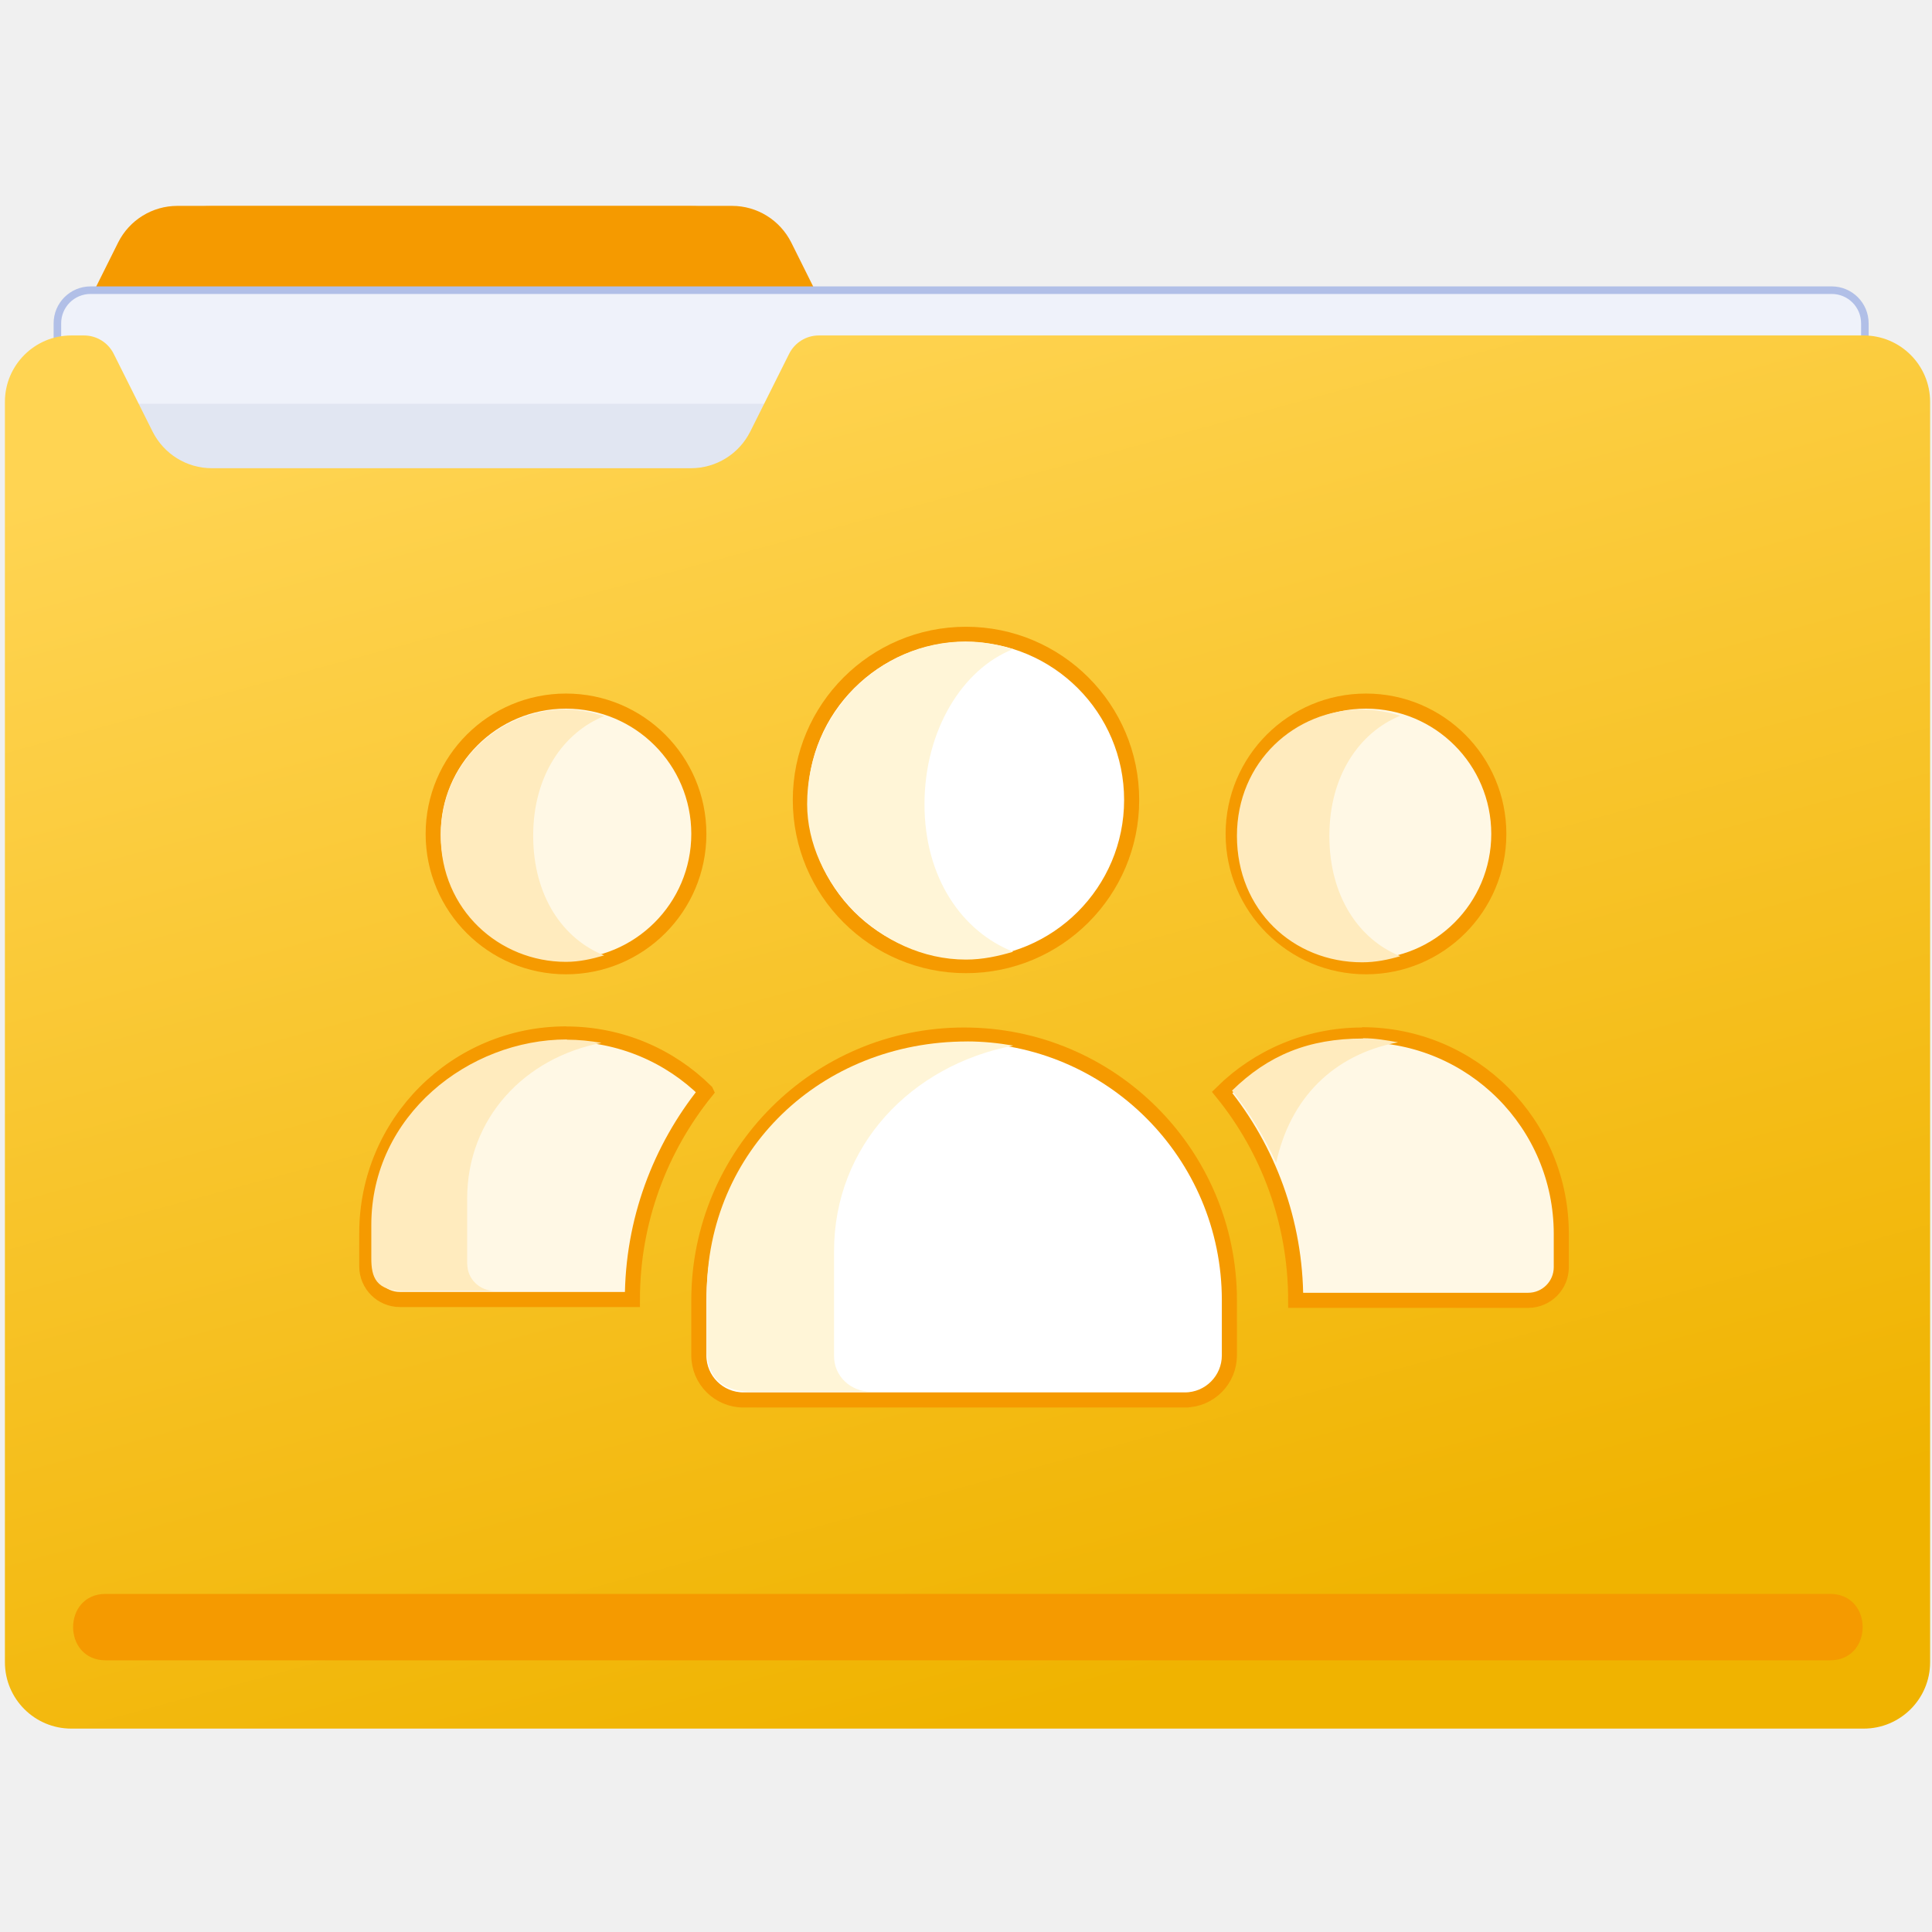
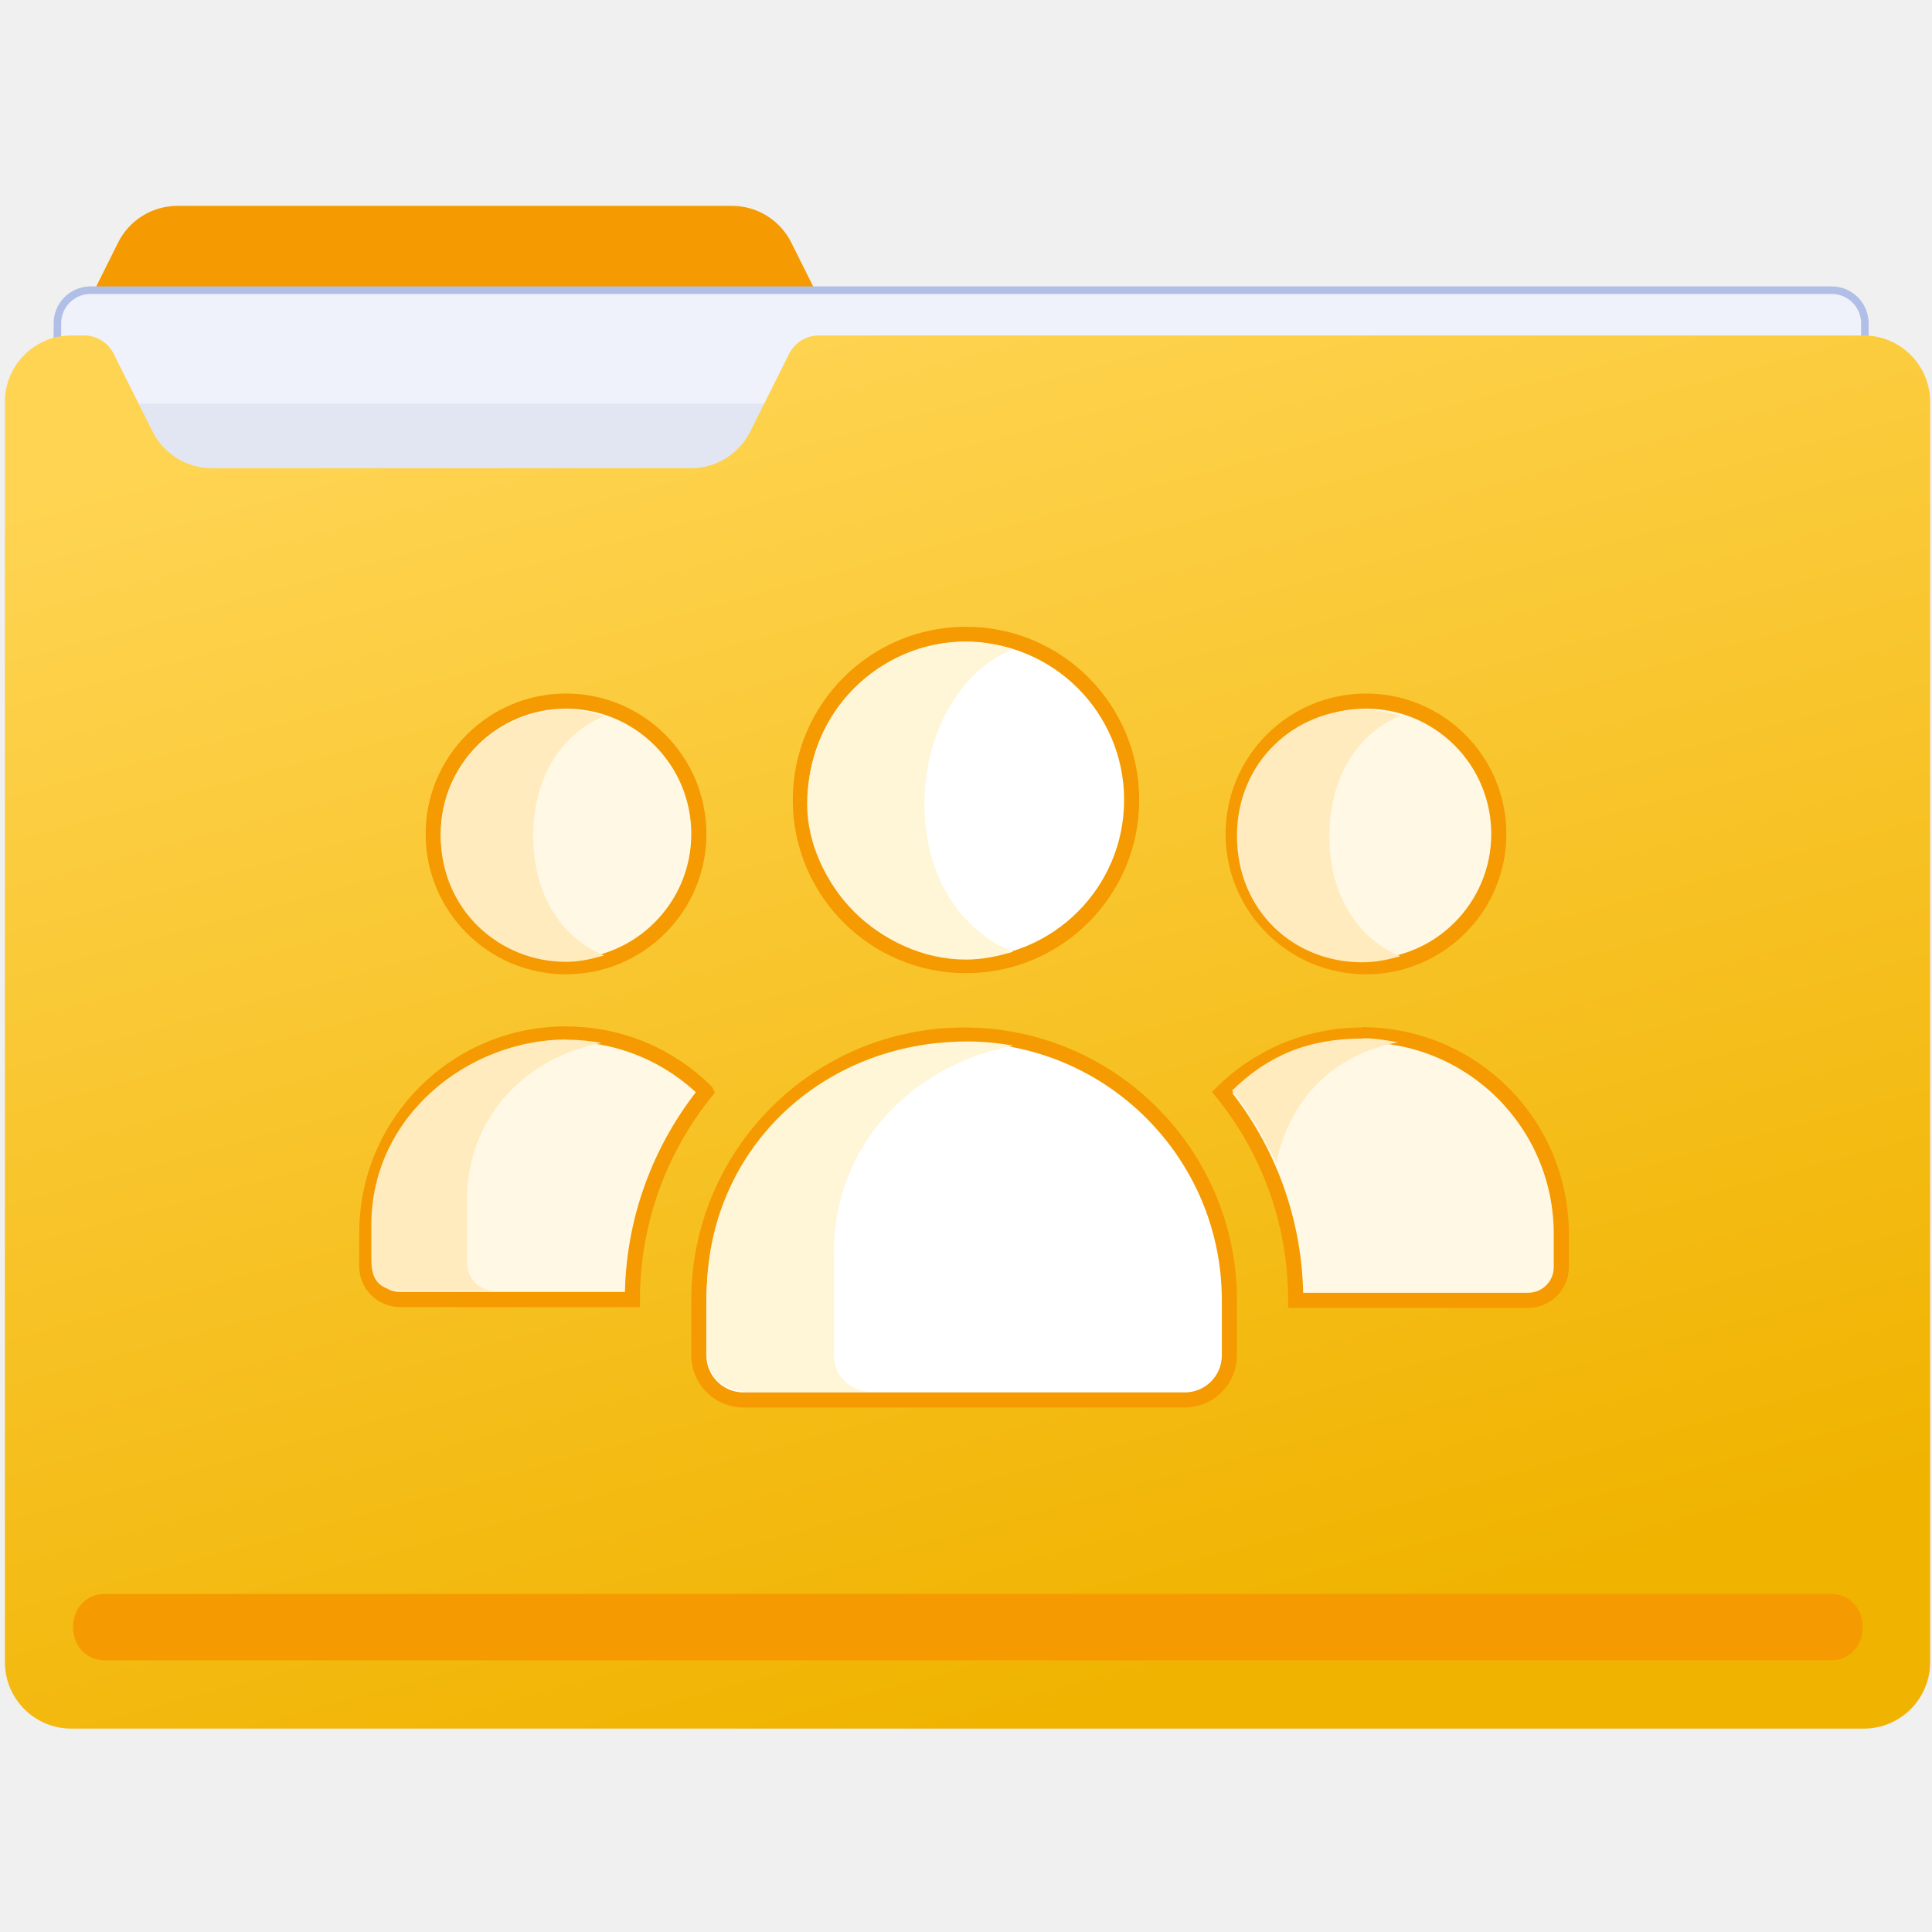
<svg xmlns="http://www.w3.org/2000/svg" width="512" height="512" version="1.1" viewBox="0 0 512 512">
  <defs>
    <linearGradient id="a" x1="166" x2="266" y1="89" y2="457" gradientUnits="userSpaceOnUse">
      <stop style="stop-color:#ffd452" offset="0" />
      <stop style="stop-color:#f0b300" offset="1" />
    </linearGradient>
  </defs>
-   <path d="m183 125h-127c-6.66 0-12.7-3.76-15.7-9.72l-12.7-25.5 12.7-25.5c2.98-5.96 9.06-9.72 15.7-9.72h127c6.66 0 12.7 3.76 15.7 9.72l12.7 25.5-12.7 25.5c-2.98 5.96-9.06 9.72-15.7 9.72z" fill="#ffc36e" />
  <path id="b" d="m194 125h-147c-6.66 0-12.7-3.76-15.7-9.72l-12.7-25.5 12.7-25.5c2.98-5.96 9.06-9.72 15.7-9.72h147c6.66 0 12.7 3.76 15.7 9.72l12.7 25.5-12.7 25.5c-2.98 5.96-9.06 9.72-15.7 9.72z" fill="#f59a00" />
  <path d="m485 76.9h-461c-4.86 0-8.79 3.93-8.79 8.79v38.3h479v-38.3c0-4.86-3.93-8.79-8.79-8.79z" style="fill:#eff2fa;stroke-width:2;stroke:#b1bfe7" />
  <rect x="18.6" y="107" width="475" height="17.6" fill="#e1e6f2" />
  <path d="m493 88.9h-276c-3.33 0-6.37 1.88-7.87 4.86l-10.3 20.6c-2.98 5.96-9.06 9.72-15.7 9.72h-127c-6.66 0-12.7-3.76-15.7-9.72l-10.3-20.6c-1.49-2.98-4.53-4.86-7.87-4.86h-3.36c-9.71 0-17.6 7.87-17.6 17.6v334c0 9.71 7.87 17.6 17.6 17.6h475c9.71 0 17.6-7.87 17.6-17.6v-334c0-9.71-7.87-17.6-17.6-17.6z" fill="url(#a)" />
  <path d="m485 440h-457c-11.5 0-11.5-17.6 0-17.6h457c11.5 0 11.5 17.6 0 17.6z" fill="#f59a00" />
  <path d="m150 274c-29.2 0-52.8 23.6-52.8 52.8v8.79c0 4.86 3.93 8.79 8.79 8.79h61.6c0-20.8 7.33-40 19.5-55.1l-0.029-0.061c-9.53-9.42-22.6-15.2-37.1-15.2zm211 0.238-0.029 0.061c-14.4 0-27.6 5.83-37.1 15.2 12.2 15 19.5 34.3 19.5 55.1h61.6c4.86 0 8.79-3.93 8.79-8.79v-8.79c0-29.2-23.6-52.8-52.8-52.8z" style="fill:#fff8e5;stroke-width:4;stroke:#f59a00" />
  <circle cx="362" cy="221" r="35.2" style="fill:#fff8e5;stroke-width:4;stroke:#f59a00" />
  <circle cx="150" cy="221" r="35.2" style="fill:#fff8e5;stroke-width:4;stroke:#f59a00" />
  <path d="m150 188c-17.4 0-33.2 13.9-33.2 33.5s15.5 33.4 33.2 33.4c3.52 0 6.84-0.75 10.1-1.71-10.9-4.34-18.8-15.7-18.8-31.7v-0.021c0-15.9 7.97-27.3 18.8-31.7-3.21-0.96-6.53-1.75-10.1-1.75zm211 0.021c-17.9 0-33.2 13.9-33.2 33.5s14.8 33.5 33.2 33.5c3.52 0 6.84-0.672 10.1-1.63-10.9-4.34-18.8-15.8-18.8-31.8v-0.121c0-15.9 7.97-27.4 18.8-31.8-3.21-0.96-6.53-1.63-10.1-1.63zm0.199 87.2c-14.4 0-25.1 4.4-34.7 13.8 4.74 5.87 8.49 12.2 11.7 19.1 3.73-17 15-28.6 32.3-31.9-2.99-0.525-6.03-1.07-9.16-1.07l-0.1-0.029zm-211 0.246c-25.9 0-51.8 20.1-51.8 49.2v8.79c0 4.96 1.15 8.7 8.96 8.69l23.8-0.047c-4.04-1e-3 -7.33-3.13-7.33-7.17l-0.029 0.047v-17.3c0-21.4 15.3-37.4 35.6-41.3-2.99-0.524-6.03-0.85-9.16-0.85z" fill="#ffebbe" />
  <path d="m315 371h-118c-6.47 0-11.8-5.25-11.8-11.8v-14.6c0-38.8 31.5-70.3 70.3-70.3s70.3 31.5 70.3 70.3v14.6c-1e-3 6.47-5.25 11.8-11.8 11.8z" style="fill:#fff;stroke-width:4;stroke:#f59a00" />
  <circle cx="256" cy="212" r="43.9" style="fill:#fff;stroke-width:4;stroke:#f59a00" />
  <path d="m256 170c-23.3 0-42.1 19.4-42.1 43.1 0 20.6 19.1 41.2 42.1 41.2 4.39 0 8.55-0.903 12.5-2.08-13.5-5.34-23.5-19.5-23.5-39.1 0.013-19.5 9.97-35.8 23.5-41.1-4-1.18-8.17-2.01-12.5-2.01zm0.299 106c-38.8 0-69 29-69 67.1v14.4c0 6.02 2.61 11.3 11.9 11.3h31.6c-5.4 2e-3 -9.77-4.1-9.77-9.4v-27.8c0-28 20.5-49.3 47.5-54.5-3.97-0.687-8.05-1.11-12.2-1.11z" fill="#fff5d7" />
</svg>
